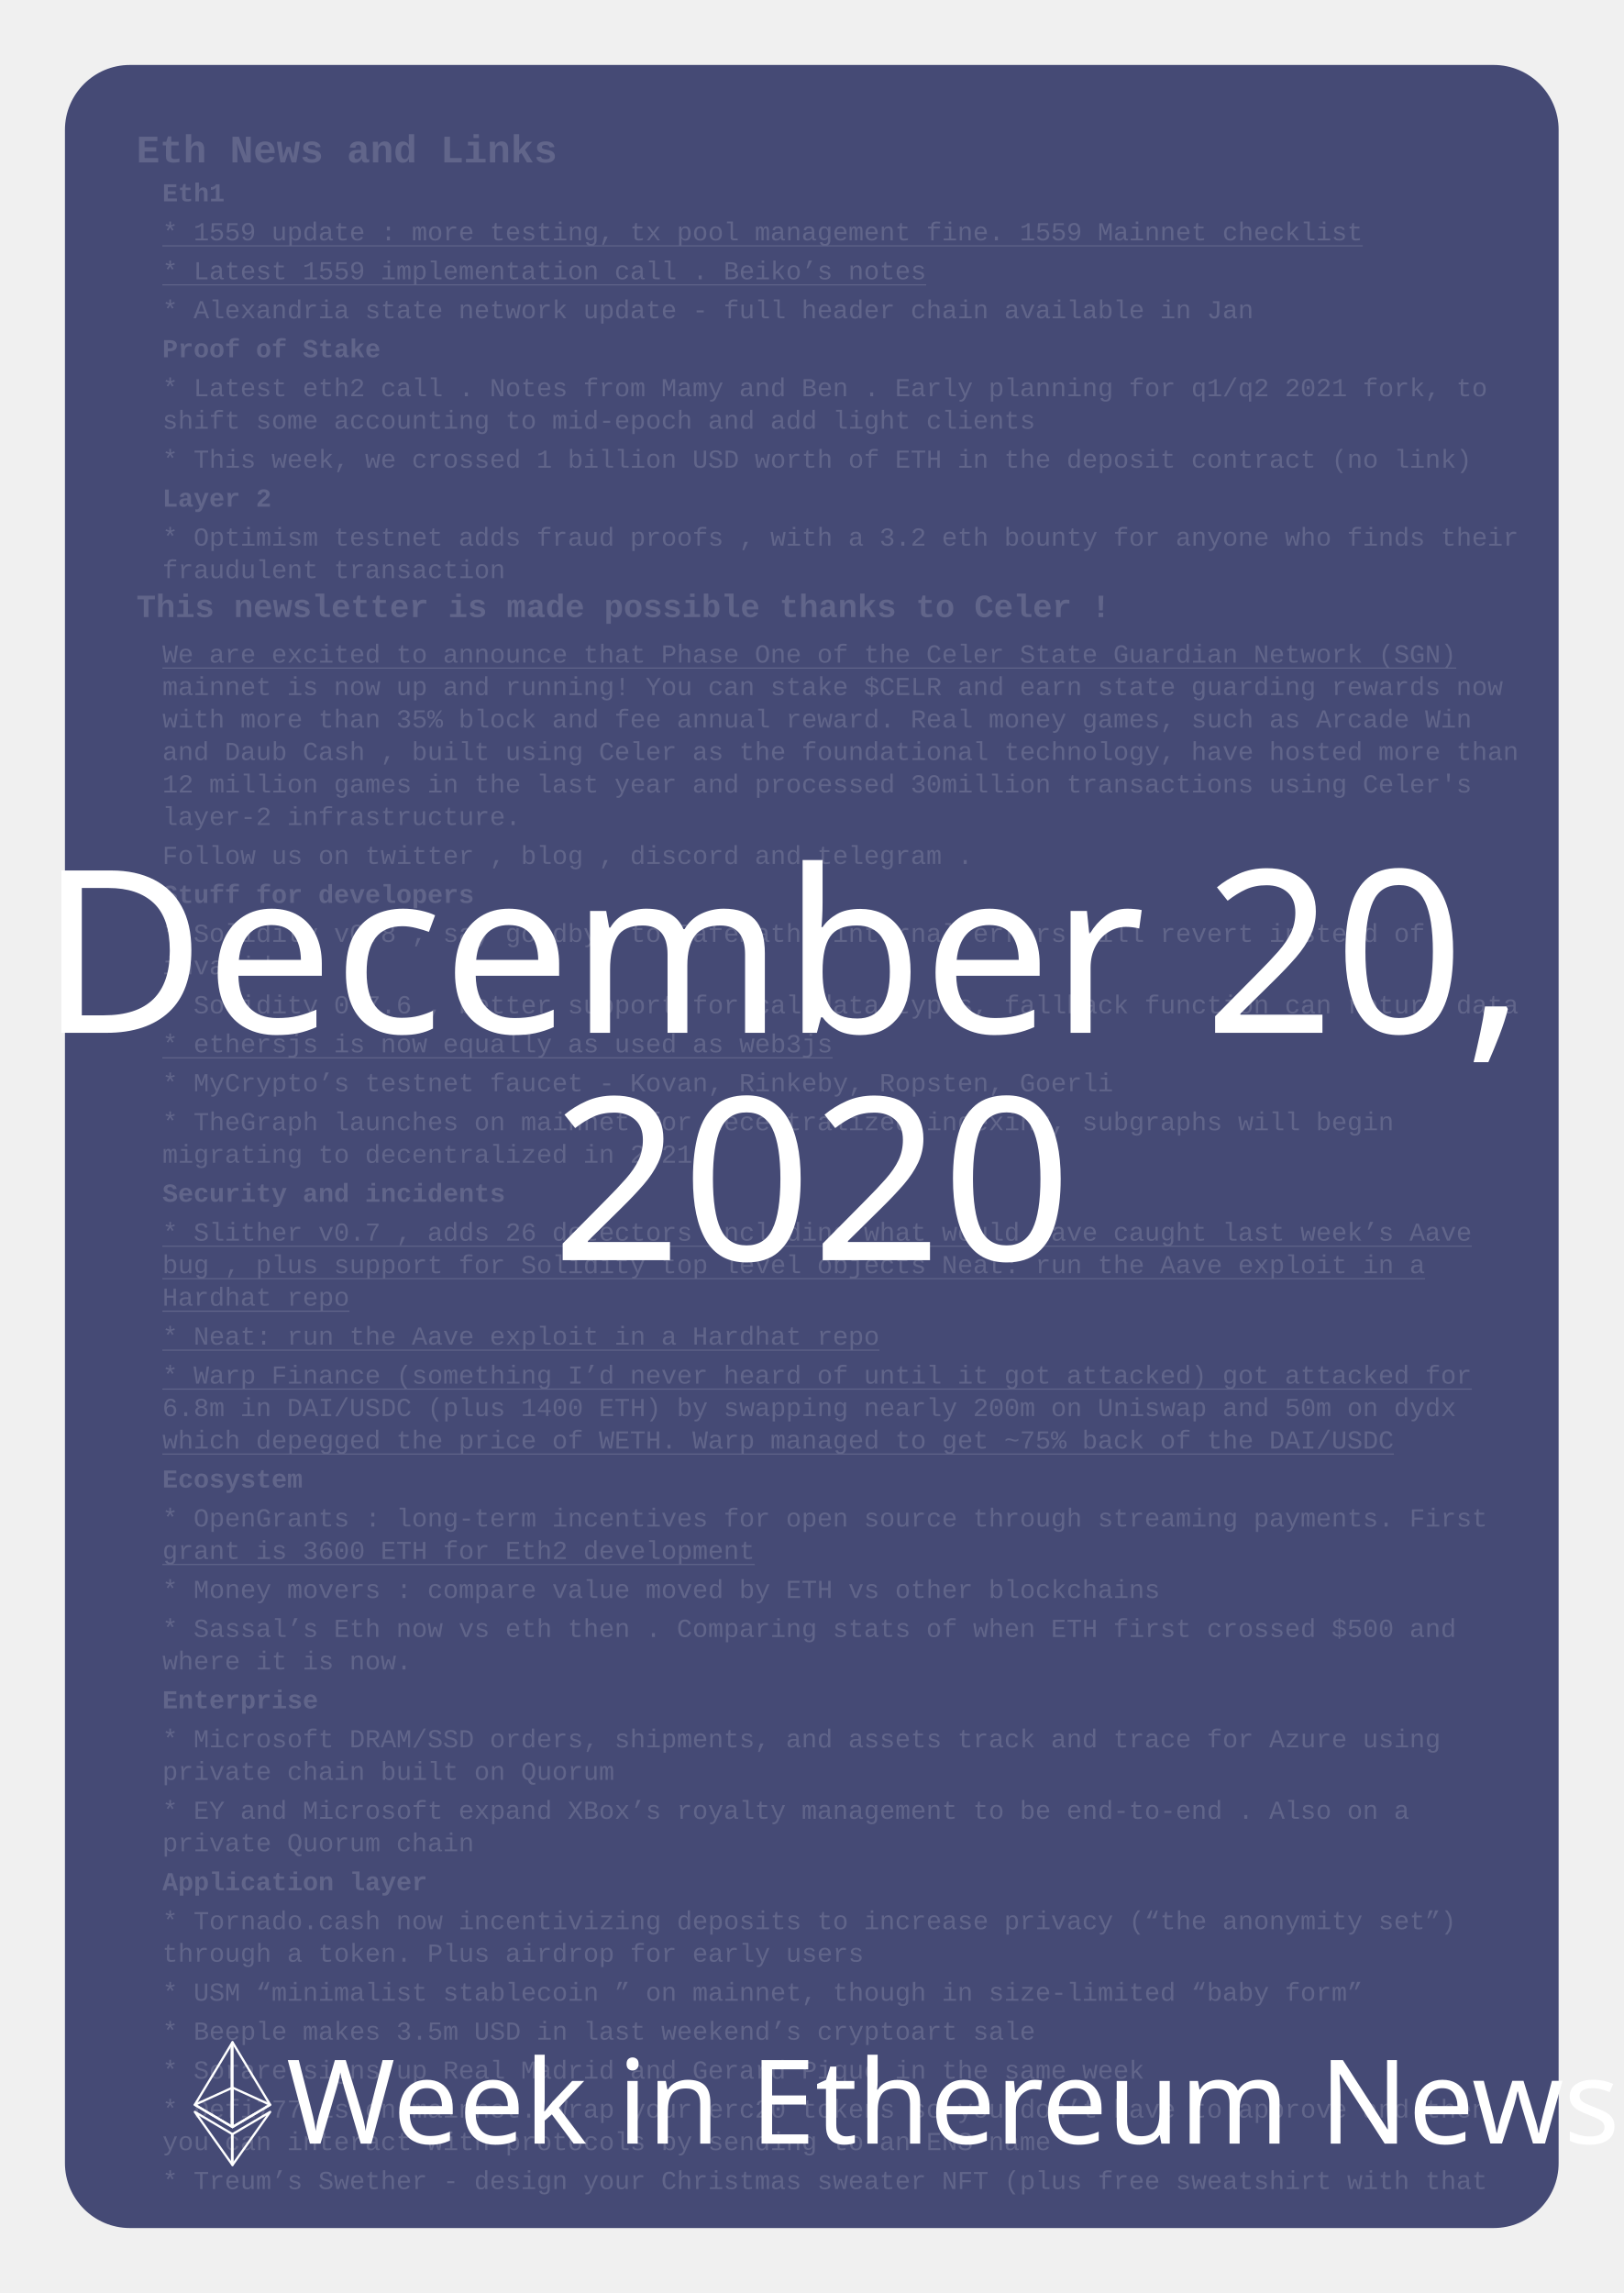
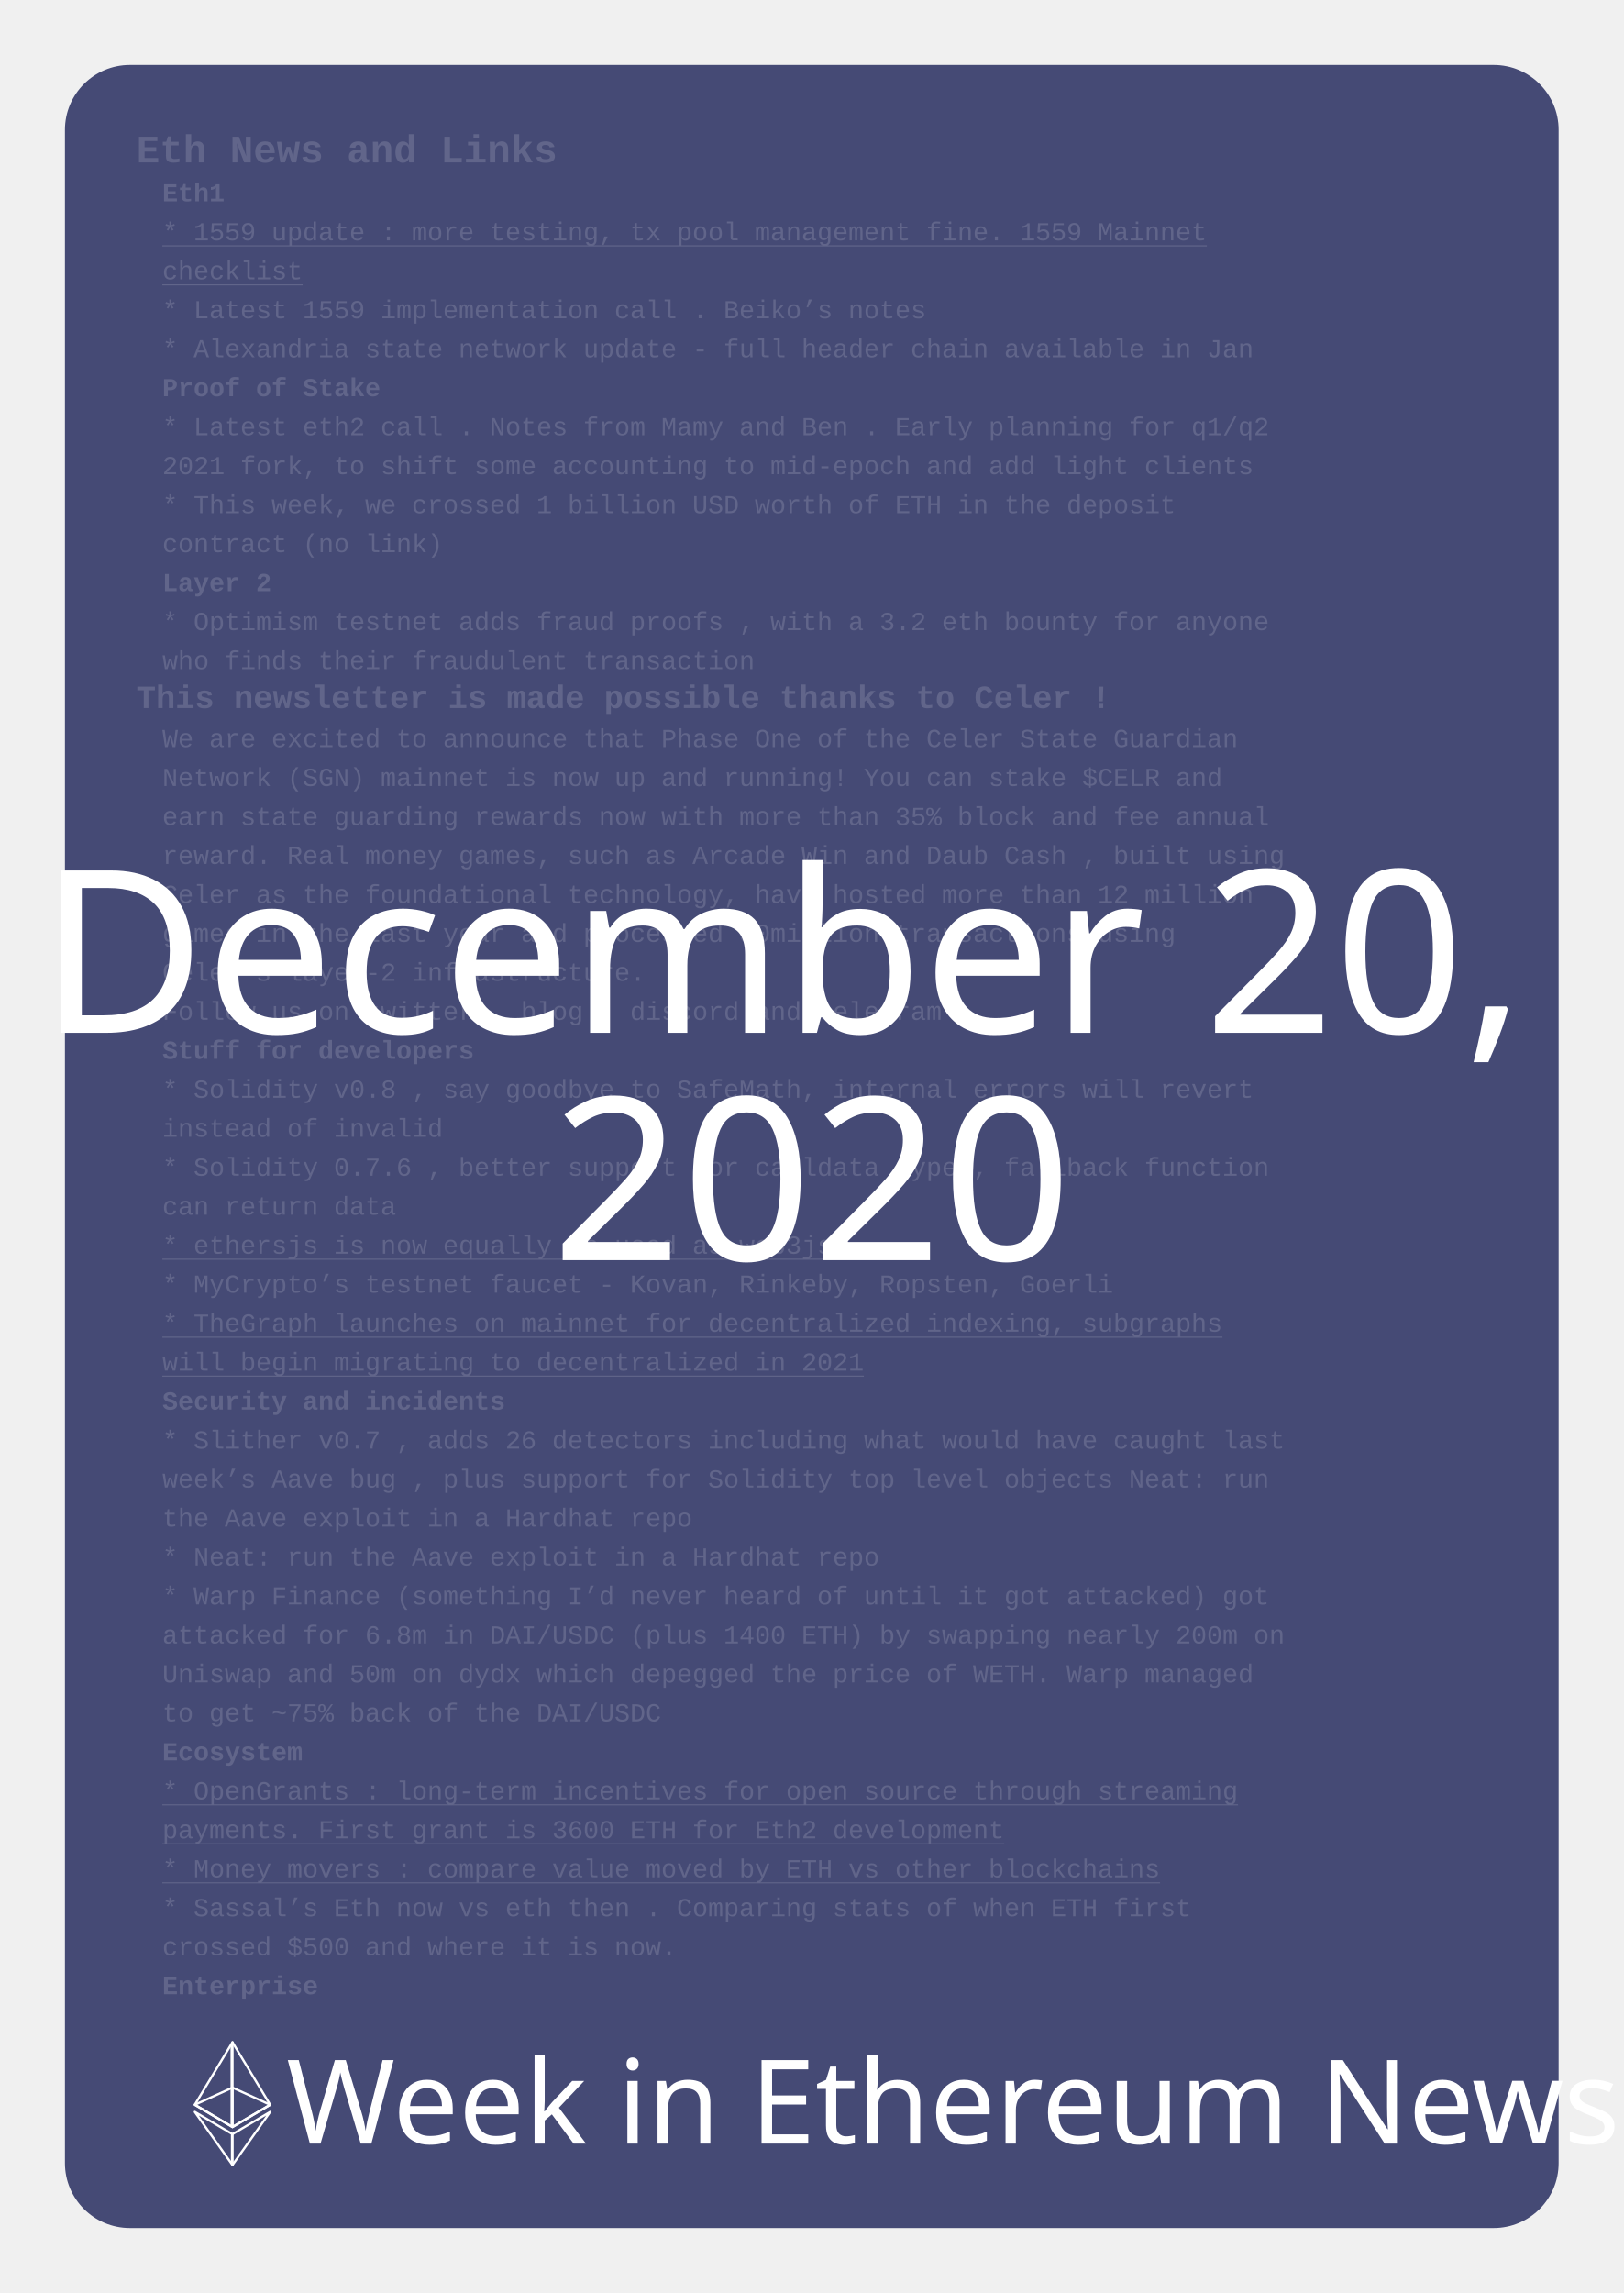
- <svg xmlns="http://www.w3.org/2000/svg" id="week-in-ethereum-news" width="500" height="706" fill="none">
+ <svg xmlns="http://www.w3.org/2000/svg" width="500" height="706">
  <rect x="20" y="20" width="460" height="666" rx="20" fill="#454A75" />
-   <text x="42" y="50" font-size="12px" font-family="Courier New" fill="#ffffff" opacity="0.15" font-weight="bold" text-decoration="none">Eth News and Links</text>
-   <text x="50" y="62" font-size="8px" font-family="Courier New" fill="#ffffff" opacity="0.15" font-weight="bold" text-decoration="none">Eth1</text>
-   <text x="50" y="74" font-size="8px" font-family="Courier New" fill="#ffffff" opacity="0.15" font-weight="normal" text-decoration="underline">* 1559 update : more testing, tx pool management fine. 1559 Mainnet checklist</text>
-   <text x="50" y="86" font-size="8px" font-family="Courier New" fill="#ffffff" opacity="0.15" font-weight="normal" text-decoration="underline">* Latest 1559 implementation call . Beiko’s notes</text>
-   <text x="50" y="98" font-size="8px" font-family="Courier New" fill="#ffffff" opacity="0.15" font-weight="normal" text-decoration="none">* Alexandria state network update - full header chain available in Jan</text>
-   <text x="50" y="110" font-size="8px" font-family="Courier New" fill="#ffffff" opacity="0.15" font-weight="bold" text-decoration="none">Proof of Stake</text>
-   <text x="50" y="122" font-size="8px" font-family="Courier New" fill="#ffffff" opacity="0.15" font-weight="normal" text-decoration="none">* Latest eth2 call . Notes from Mamy and Ben . Early planning for q1/q2 2021 fork, to</text>
-   <text x="50" y="132" font-size="8px" font-family="Courier New" fill="#ffffff" opacity="0.15" font-weight="normal" text-decoration="none">shift some accounting to mid-epoch and add light clients</text>
-   <text x="50" y="144" font-size="8px" font-family="Courier New" fill="#ffffff" opacity="0.15" font-weight="normal" text-decoration="none">* This week, we crossed 1 billion USD worth of ETH in the deposit contract (no link)</text>
-   <text x="50" y="156" font-size="8px" font-family="Courier New" fill="#ffffff" opacity="0.15" font-weight="bold" text-decoration="none">Layer 2</text>
-   <text x="50" y="168" font-size="8px" font-family="Courier New" fill="#ffffff" opacity="0.15" font-weight="normal" text-decoration="none">* Optimism testnet adds fraud proofs , with a 3.2 eth bounty for anyone who finds their</text>
-   <text x="50" y="178" font-size="8px" font-family="Courier New" fill="#ffffff" opacity="0.15" font-weight="normal" text-decoration="none">fraudulent transaction</text>
-   <text x="42" y="190" font-size="10px" font-family="Courier New" fill="#ffffff" opacity="0.15" font-weight="bold" text-decoration="none">This newsletter is made possible thanks to Celer !</text>
-   <text x="50" y="204" font-size="8px" font-family="Courier New" fill="#ffffff" opacity="0.15" font-weight="normal" text-decoration="underline">We are excited to announce that Phase One of the Celer State Guardian Network (SGN)</text>
-   <text x="50" y="214" font-size="8px" font-family="Courier New" fill="#ffffff" opacity="0.15" font-weight="normal" text-decoration="none">mainnet is now up and running! You can stake $CELR and earn state guarding rewards now</text>
-   <text x="50" y="224" font-size="8px" font-family="Courier New" fill="#ffffff" opacity="0.15" font-weight="normal" text-decoration="none">with more than 35% block and fee annual reward. Real money games, such as Arcade Win</text>
-   <text x="50" y="234" font-size="8px" font-family="Courier New" fill="#ffffff" opacity="0.15" font-weight="normal" text-decoration="none">and Daub Cash , built using Celer as the foundational technology, have hosted more than</text>
-   <text x="50" y="244" font-size="8px" font-family="Courier New" fill="#ffffff" opacity="0.15" font-weight="normal" text-decoration="none">12 million games in the last year and processed 30million transactions using Celer's</text>
-   <text x="50" y="254" font-size="8px" font-family="Courier New" fill="#ffffff" opacity="0.15" font-weight="normal" text-decoration="none">layer-2 infrastructure.</text>
-   <text x="50" y="266" font-size="8px" font-family="Courier New" fill="#ffffff" opacity="0.15" font-weight="normal" text-decoration="none">Follow us on twitter , blog , discord and telegram .</text>
-   <text x="50" y="278" font-size="8px" font-family="Courier New" fill="#ffffff" opacity="0.15" font-weight="bold" text-decoration="none">Stuff for developers</text>
-   <text x="50" y="290" font-size="8px" font-family="Courier New" fill="#ffffff" opacity="0.15" font-weight="normal" text-decoration="none">* Solidity v0.8 , say goodbye to SafeMath, internal errors will revert instead of</text>
-   <text x="50" y="300" font-size="8px" font-family="Courier New" fill="#ffffff" opacity="0.15" font-weight="normal" text-decoration="none">invalid</text>
-   <text x="50" y="312" font-size="8px" font-family="Courier New" fill="#ffffff" opacity="0.15" font-weight="normal" text-decoration="none">* Solidity 0.7.6 , better support for calldata types, fallback function can return data</text>
-   <text x="50" y="324" font-size="8px" font-family="Courier New" fill="#ffffff" opacity="0.15" font-weight="normal" text-decoration="underline">* ethersjs is now equally as used as web3js</text>
-   <text x="50" y="336" font-size="8px" font-family="Courier New" fill="#ffffff" opacity="0.15" font-weight="normal" text-decoration="none">* MyCrypto’s testnet faucet - Kovan, Rinkeby, Ropsten, Goerli</text>
-   <text x="50" y="348" font-size="8px" font-family="Courier New" fill="#ffffff" opacity="0.15" font-weight="normal" text-decoration="none">* TheGraph launches on mainnet for decentralized indexing, subgraphs will begin</text>
-   <text x="50" y="358" font-size="8px" font-family="Courier New" fill="#ffffff" opacity="0.15" font-weight="normal" text-decoration="none">migrating to decentralized in 2021</text>
-   <text x="50" y="370" font-size="8px" font-family="Courier New" fill="#ffffff" opacity="0.15" font-weight="bold" text-decoration="none">Security and incidents</text>
-   <text x="50" y="382" font-size="8px" font-family="Courier New" fill="#ffffff" opacity="0.15" font-weight="normal" text-decoration="underline">* Slither v0.7 , adds 26 detectors including what would have caught last week’s Aave</text>
-   <text x="50" y="392" font-size="8px" font-family="Courier New" fill="#ffffff" opacity="0.15" font-weight="normal" text-decoration="underline">bug , plus support for Solidity top level objects Neat: run the Aave exploit in a</text>
-   <text x="50" y="402" font-size="8px" font-family="Courier New" fill="#ffffff" opacity="0.15" font-weight="normal" text-decoration="underline">Hardhat repo</text>
-   <text x="50" y="414" font-size="8px" font-family="Courier New" fill="#ffffff" opacity="0.15" font-weight="normal" text-decoration="underline">* Neat: run the Aave exploit in a Hardhat repo</text>
-   <text x="50" y="426" font-size="8px" font-family="Courier New" fill="#ffffff" opacity="0.15" font-weight="normal" text-decoration="underline">* Warp Finance (something I’d never heard of until it got attacked) got attacked for</text>
-   <text x="50" y="436" font-size="8px" font-family="Courier New" fill="#ffffff" opacity="0.15" font-weight="normal" text-decoration="none">6.8m in DAI/USDC (plus 1400 ETH) by swapping nearly 200m on Uniswap and 50m on dydx</text>
-   <text x="50" y="446" font-size="8px" font-family="Courier New" fill="#ffffff" opacity="0.15" font-weight="normal" text-decoration="underline">which depegged the price of WETH. Warp managed to get ~75% back of the DAI/USDC</text>
-   <text x="50" y="458" font-size="8px" font-family="Courier New" fill="#ffffff" opacity="0.15" font-weight="bold" text-decoration="none">Ecosystem</text>
-   <text x="50" y="470" font-size="8px" font-family="Courier New" fill="#ffffff" opacity="0.15" font-weight="normal" text-decoration="none">* OpenGrants : long-term incentives for open source through streaming payments. First</text>
-   <text x="50" y="480" font-size="8px" font-family="Courier New" fill="#ffffff" opacity="0.15" font-weight="normal" text-decoration="underline">grant is 3600 ETH for Eth2 development</text>
-   <text x="50" y="492" font-size="8px" font-family="Courier New" fill="#ffffff" opacity="0.15" font-weight="normal" text-decoration="none">* Money movers : compare value moved by ETH vs other blockchains</text>
-   <text x="50" y="504" font-size="8px" font-family="Courier New" fill="#ffffff" opacity="0.15" font-weight="normal" text-decoration="none">* Sassal’s Eth now vs eth then . Comparing stats of when ETH first crossed $500 and</text>
-   <text x="50" y="514" font-size="8px" font-family="Courier New" fill="#ffffff" opacity="0.15" font-weight="normal" text-decoration="none">where it is now.</text>
-   <text x="50" y="526" font-size="8px" font-family="Courier New" fill="#ffffff" opacity="0.15" font-weight="bold" text-decoration="none">Enterprise</text>
-   <text x="50" y="538" font-size="8px" font-family="Courier New" fill="#ffffff" opacity="0.15" font-weight="normal" text-decoration="none">* Microsoft DRAM/SSD orders, shipments, and assets track and trace for Azure using</text>
-   <text x="50" y="548" font-size="8px" font-family="Courier New" fill="#ffffff" opacity="0.15" font-weight="normal" text-decoration="none">private chain built on Quorum</text>
-   <text x="50" y="560" font-size="8px" font-family="Courier New" fill="#ffffff" opacity="0.15" font-weight="normal" text-decoration="none">* EY and Microsoft expand XBox’s royalty management to be end-to-end . Also on a</text>
-   <text x="50" y="570" font-size="8px" font-family="Courier New" fill="#ffffff" opacity="0.15" font-weight="normal" text-decoration="none">private Quorum chain</text>
-   <text x="50" y="582" font-size="8px" font-family="Courier New" fill="#ffffff" opacity="0.15" font-weight="bold" text-decoration="none">Application layer</text>
-   <text x="50" y="594" font-size="8px" font-family="Courier New" fill="#ffffff" opacity="0.15" font-weight="normal" text-decoration="none">* Tornado.cash now incentivizing deposits to increase privacy (“the anonymity set”)</text>
-   <text x="50" y="604" font-size="8px" font-family="Courier New" fill="#ffffff" opacity="0.15" font-weight="normal" text-decoration="none">through a token. Plus airdrop for early users</text>
-   <text x="50" y="616" font-size="8px" font-family="Courier New" fill="#ffffff" opacity="0.15" font-weight="normal" text-decoration="none">* USM “minimalist stablecoin ” on mainnet, though in size-limited “baby form”</text>
-   <text x="50" y="628" font-size="8px" font-family="Courier New" fill="#ffffff" opacity="0.15" font-weight="normal" text-decoration="none">* Beeple makes 3.5m USD in last weekend’s cryptoart sale</text>
-   <text x="50" y="640" font-size="8px" font-family="Courier New" fill="#ffffff" opacity="0.15" font-weight="normal" text-decoration="none">* Sorare signs up Real Madrid and Gerard Piqué in the same week</text>
-   <text x="50" y="652" font-size="8px" font-family="Courier New" fill="#ffffff" opacity="0.15" font-weight="normal" text-decoration="none">* Defi777 is on mainnet. Wrap your erc20 tokens so you don’t have to approve and then</text>
-   <text x="50" y="662" font-size="8px" font-family="Courier New" fill="#ffffff" opacity="0.15" font-weight="normal" text-decoration="none">you can interact with protocols by sending to an ENS name</text>
-   <text x="50" y="674" font-size="8px" font-family="Courier New" fill="#ffffff" opacity="0.15" font-weight="normal" text-decoration="none">* Treum’s Swether - design your Christmas sweater NFT (plus free sweatshirt with that</text>
+   <text x="42" y="50" font-size="12" font-family="Courier New" fill="#ffffff" opacity="0.15" font-weight="bold">Eth News and Links</text>
+   <text x="50" y="62" font-size="8" font-family="Courier New" fill="#ffffff" opacity="0.15" font-weight="bold">Eth1</text>
+   <text x="50" y="74" font-size="8" font-family="Courier New" fill="#ffffff" opacity="0.15" text-decoration="underline">* 1559 update : more testing, tx pool management fine. 1559 Mainnet</text>
+   <text x="50" y="86" font-size="8" font-family="Courier New" fill="#ffffff" opacity="0.15" text-decoration="underline">checklist</text>
+   <text x="50" y="98" font-size="8" font-family="Courier New" fill="#ffffff" opacity="0.15">* Latest 1559 implementation call . Beiko’s notes</text>
+   <text x="50" y="110" font-size="8" font-family="Courier New" fill="#ffffff" opacity="0.15">* Alexandria state network update - full header chain available in Jan</text>
+   <text x="50" y="122" font-size="8" font-family="Courier New" fill="#ffffff" opacity="0.15" font-weight="bold">Proof of Stake</text>
+   <text x="50" y="134" font-size="8" font-family="Courier New" fill="#ffffff" opacity="0.15">* Latest eth2 call . Notes from Mamy and Ben . Early planning for q1/q2</text>
+   <text x="50" y="146" font-size="8" font-family="Courier New" fill="#ffffff" opacity="0.15">2021 fork, to shift some accounting to mid-epoch and add light clients</text>
+   <text x="50" y="158" font-size="8" font-family="Courier New" fill="#ffffff" opacity="0.15">* This week, we crossed 1 billion USD worth of ETH in the deposit</text>
+   <text x="50" y="170" font-size="8" font-family="Courier New" fill="#ffffff" opacity="0.15">contract (no link)</text>
+   <text x="50" y="182" font-size="8" font-family="Courier New" fill="#ffffff" opacity="0.15" font-weight="bold">Layer 2</text>
+   <text x="50" y="194" font-size="8" font-family="Courier New" fill="#ffffff" opacity="0.15">* Optimism testnet adds fraud proofs , with a 3.2 eth bounty for anyone</text>
+   <text x="50" y="206" font-size="8" font-family="Courier New" fill="#ffffff" opacity="0.15">who finds their fraudulent transaction</text>
+   <text x="42" y="218" font-size="10" font-family="Courier New" fill="#ffffff" opacity="0.15" font-weight="bold">This newsletter is made possible thanks to Celer !</text>
+   <text x="50" y="230" font-size="8" font-family="Courier New" fill="#ffffff" opacity="0.15">We are excited to announce that Phase One of the Celer State Guardian</text>
+   <text x="50" y="242" font-size="8" font-family="Courier New" fill="#ffffff" opacity="0.15">Network (SGN) mainnet is now up and running! You can stake $CELR and</text>
+   <text x="50" y="254" font-size="8" font-family="Courier New" fill="#ffffff" opacity="0.15">earn state guarding rewards now with more than 35% block and fee annual</text>
+   <text x="50" y="266" font-size="8" font-family="Courier New" fill="#ffffff" opacity="0.15">reward. Real money games, such as Arcade Win and Daub Cash , built using</text>
+   <text x="50" y="278" font-size="8" font-family="Courier New" fill="#ffffff" opacity="0.15">Celer as the foundational technology, have hosted more than 12 million</text>
+   <text x="50" y="290" font-size="8" font-family="Courier New" fill="#ffffff" opacity="0.15">games in the last year and processed 30million transactions using</text>
+   <text x="50" y="302" font-size="8" font-family="Courier New" fill="#ffffff" opacity="0.15">Celer's layer-2 infrastructure.</text>
+   <text x="50" y="314" font-size="8" font-family="Courier New" fill="#ffffff" opacity="0.15">Follow us on twitter , blog , discord and telegram .</text>
+   <text x="50" y="326" font-size="8" font-family="Courier New" fill="#ffffff" opacity="0.15" font-weight="bold">Stuff for developers</text>
+   <text x="50" y="338" font-size="8" font-family="Courier New" fill="#ffffff" opacity="0.15">* Solidity v0.8 , say goodbye to SafeMath, internal errors will revert</text>
+   <text x="50" y="350" font-size="8" font-family="Courier New" fill="#ffffff" opacity="0.15">instead of invalid</text>
+   <text x="50" y="362" font-size="8" font-family="Courier New" fill="#ffffff" opacity="0.15">* Solidity 0.7.6 , better support for calldata types, fallback function</text>
+   <text x="50" y="374" font-size="8" font-family="Courier New" fill="#ffffff" opacity="0.15">can return data</text>
+   <text x="50" y="386" font-size="8" font-family="Courier New" fill="#ffffff" opacity="0.15" text-decoration="underline">* ethersjs is now equally as used as web3js</text>
+   <text x="50" y="398" font-size="8" font-family="Courier New" fill="#ffffff" opacity="0.15">* MyCrypto’s testnet faucet - Kovan, Rinkeby, Ropsten, Goerli</text>
+   <text x="50" y="410" font-size="8" font-family="Courier New" fill="#ffffff" opacity="0.15" text-decoration="underline">* TheGraph launches on mainnet for decentralized indexing, subgraphs</text>
+   <text x="50" y="422" font-size="8" font-family="Courier New" fill="#ffffff" opacity="0.15" text-decoration="underline">will begin migrating to decentralized in 2021</text>
+   <text x="50" y="434" font-size="8" font-family="Courier New" fill="#ffffff" opacity="0.15" font-weight="bold">Security and incidents</text>
+   <text x="50" y="446" font-size="8" font-family="Courier New" fill="#ffffff" opacity="0.15">* Slither v0.7 , adds 26 detectors including what would have caught last</text>
+   <text x="50" y="458" font-size="8" font-family="Courier New" fill="#ffffff" opacity="0.15">week’s Aave bug , plus support for Solidity top level objects  Neat: run</text>
+   <text x="50" y="470" font-size="8" font-family="Courier New" fill="#ffffff" opacity="0.15">the Aave exploit in a Hardhat repo</text>
+   <text x="50" y="482" font-size="8" font-family="Courier New" fill="#ffffff" opacity="0.15">* Neat: run the Aave exploit in a Hardhat repo</text>
+   <text x="50" y="494" font-size="8" font-family="Courier New" fill="#ffffff" opacity="0.15">* Warp Finance (something I’d never heard of until it got attacked) got</text>
+   <text x="50" y="506" font-size="8" font-family="Courier New" fill="#ffffff" opacity="0.15">attacked for 6.8m in DAI/USDC (plus 1400 ETH) by swapping nearly 200m on</text>
+   <text x="50" y="518" font-size="8" font-family="Courier New" fill="#ffffff" opacity="0.15">Uniswap and 50m on dydx which depegged the price of WETH. Warp managed</text>
+   <text x="50" y="530" font-size="8" font-family="Courier New" fill="#ffffff" opacity="0.15">to get ~75% back of the DAI/USDC</text>
+   <text x="50" y="542" font-size="8" font-family="Courier New" fill="#ffffff" opacity="0.15" font-weight="bold">Ecosystem</text>
+   <text x="50" y="554" font-size="8" font-family="Courier New" fill="#ffffff" opacity="0.15" text-decoration="underline">* OpenGrants : long-term incentives for open source through streaming</text>
+   <text x="50" y="566" font-size="8" font-family="Courier New" fill="#ffffff" opacity="0.15" text-decoration="underline">payments. First grant is 3600 ETH for Eth2 development</text>
+   <text x="50" y="578" font-size="8" font-family="Courier New" fill="#ffffff" opacity="0.15" text-decoration="underline">* Money movers : compare value moved by ETH vs other blockchains</text>
+   <text x="50" y="590" font-size="8" font-family="Courier New" fill="#ffffff" opacity="0.15">* Sassal’s Eth now vs eth then . Comparing stats of when ETH first</text>
+   <text x="50" y="602" font-size="8" font-family="Courier New" fill="#ffffff" opacity="0.15">crossed $500 and where it is now.</text>
+   <text x="50" y="614" font-size="8" font-family="Courier New" fill="#ffffff" opacity="0.15" font-weight="bold">Enterprise</text>
  <text fill="#ffffff" font-family="Calibri" font-size="70" font-weight="300" text-anchor="middle">
    <tspan x="250" y="318">December 20,</tspan>
    <tspan x="250" y="388">2020</tspan>
  </text>
  <g transform="translate(20, 300) scale(0.8)">
-     <path d="m64.496 411-.317 1.076v31.228l.317.316 14.495-8.568L64.496 411Z" stroke="#fff" stroke-width=".866" stroke-linecap="round" stroke-linejoin="round" />
-     <path d="M64.496 411 50 435.052l14.496 8.568V411Zm0 35.365-.179.218v11.124l.179.521L79 437.801l-14.504 8.564Z" stroke="#fff" stroke-width=".866" stroke-linecap="round" stroke-linejoin="round" />
-     <path d="M64.496 458.228v-11.863L50 437.801l14.496 20.427Zm0-14.608 14.495-8.568-14.495-6.589v15.157ZM50 435.052l14.496 8.568v-15.157L50 435.052Z" stroke="#fff" stroke-width=".866" stroke-linecap="round" stroke-linejoin="round" />
+     <path d="m64.496 411-.317 1.076v31.228l.317.316 14.495-8.568L64.496 411Z" stroke="#fff" stroke-width=".866" stroke-linecap="round" stroke-linejoin="round" fill="none" />
+     <path d="M64.496 411 50 435.052l14.496 8.568V411Zm0 35.365-.179.218v11.124l.179.521L79 437.801l-14.504 8.564Z" stroke="#fff" stroke-width=".866" stroke-linecap="round" stroke-linejoin="round" fill="none" />
+     <path d="M64.496 458.228v-11.863L50 437.801l14.496 20.427Zm0-14.608 14.495-8.568-14.495-6.589v15.157ZM50 435.052l14.496 8.568v-15.157L50 435.052Z" stroke="#fff" stroke-width=".866" stroke-linecap="round" stroke-linejoin="round" fill="none" />
  </g>
  <text fill="#ffffff" font-family="Calibri" font-size="36" x="88.195" y="660">Week in Ethereum News</text>
-   <style>
-       .wienText {font-family: "Courier New"; fill: white; opacity: .15;}
-       .h2 {font-size: 12px;}
-       .h3 {font-size: 10px;}
-       .tiny {font-size: 8px;}
-       .link {text-decoration: underline;}
-     </style>
</svg>
